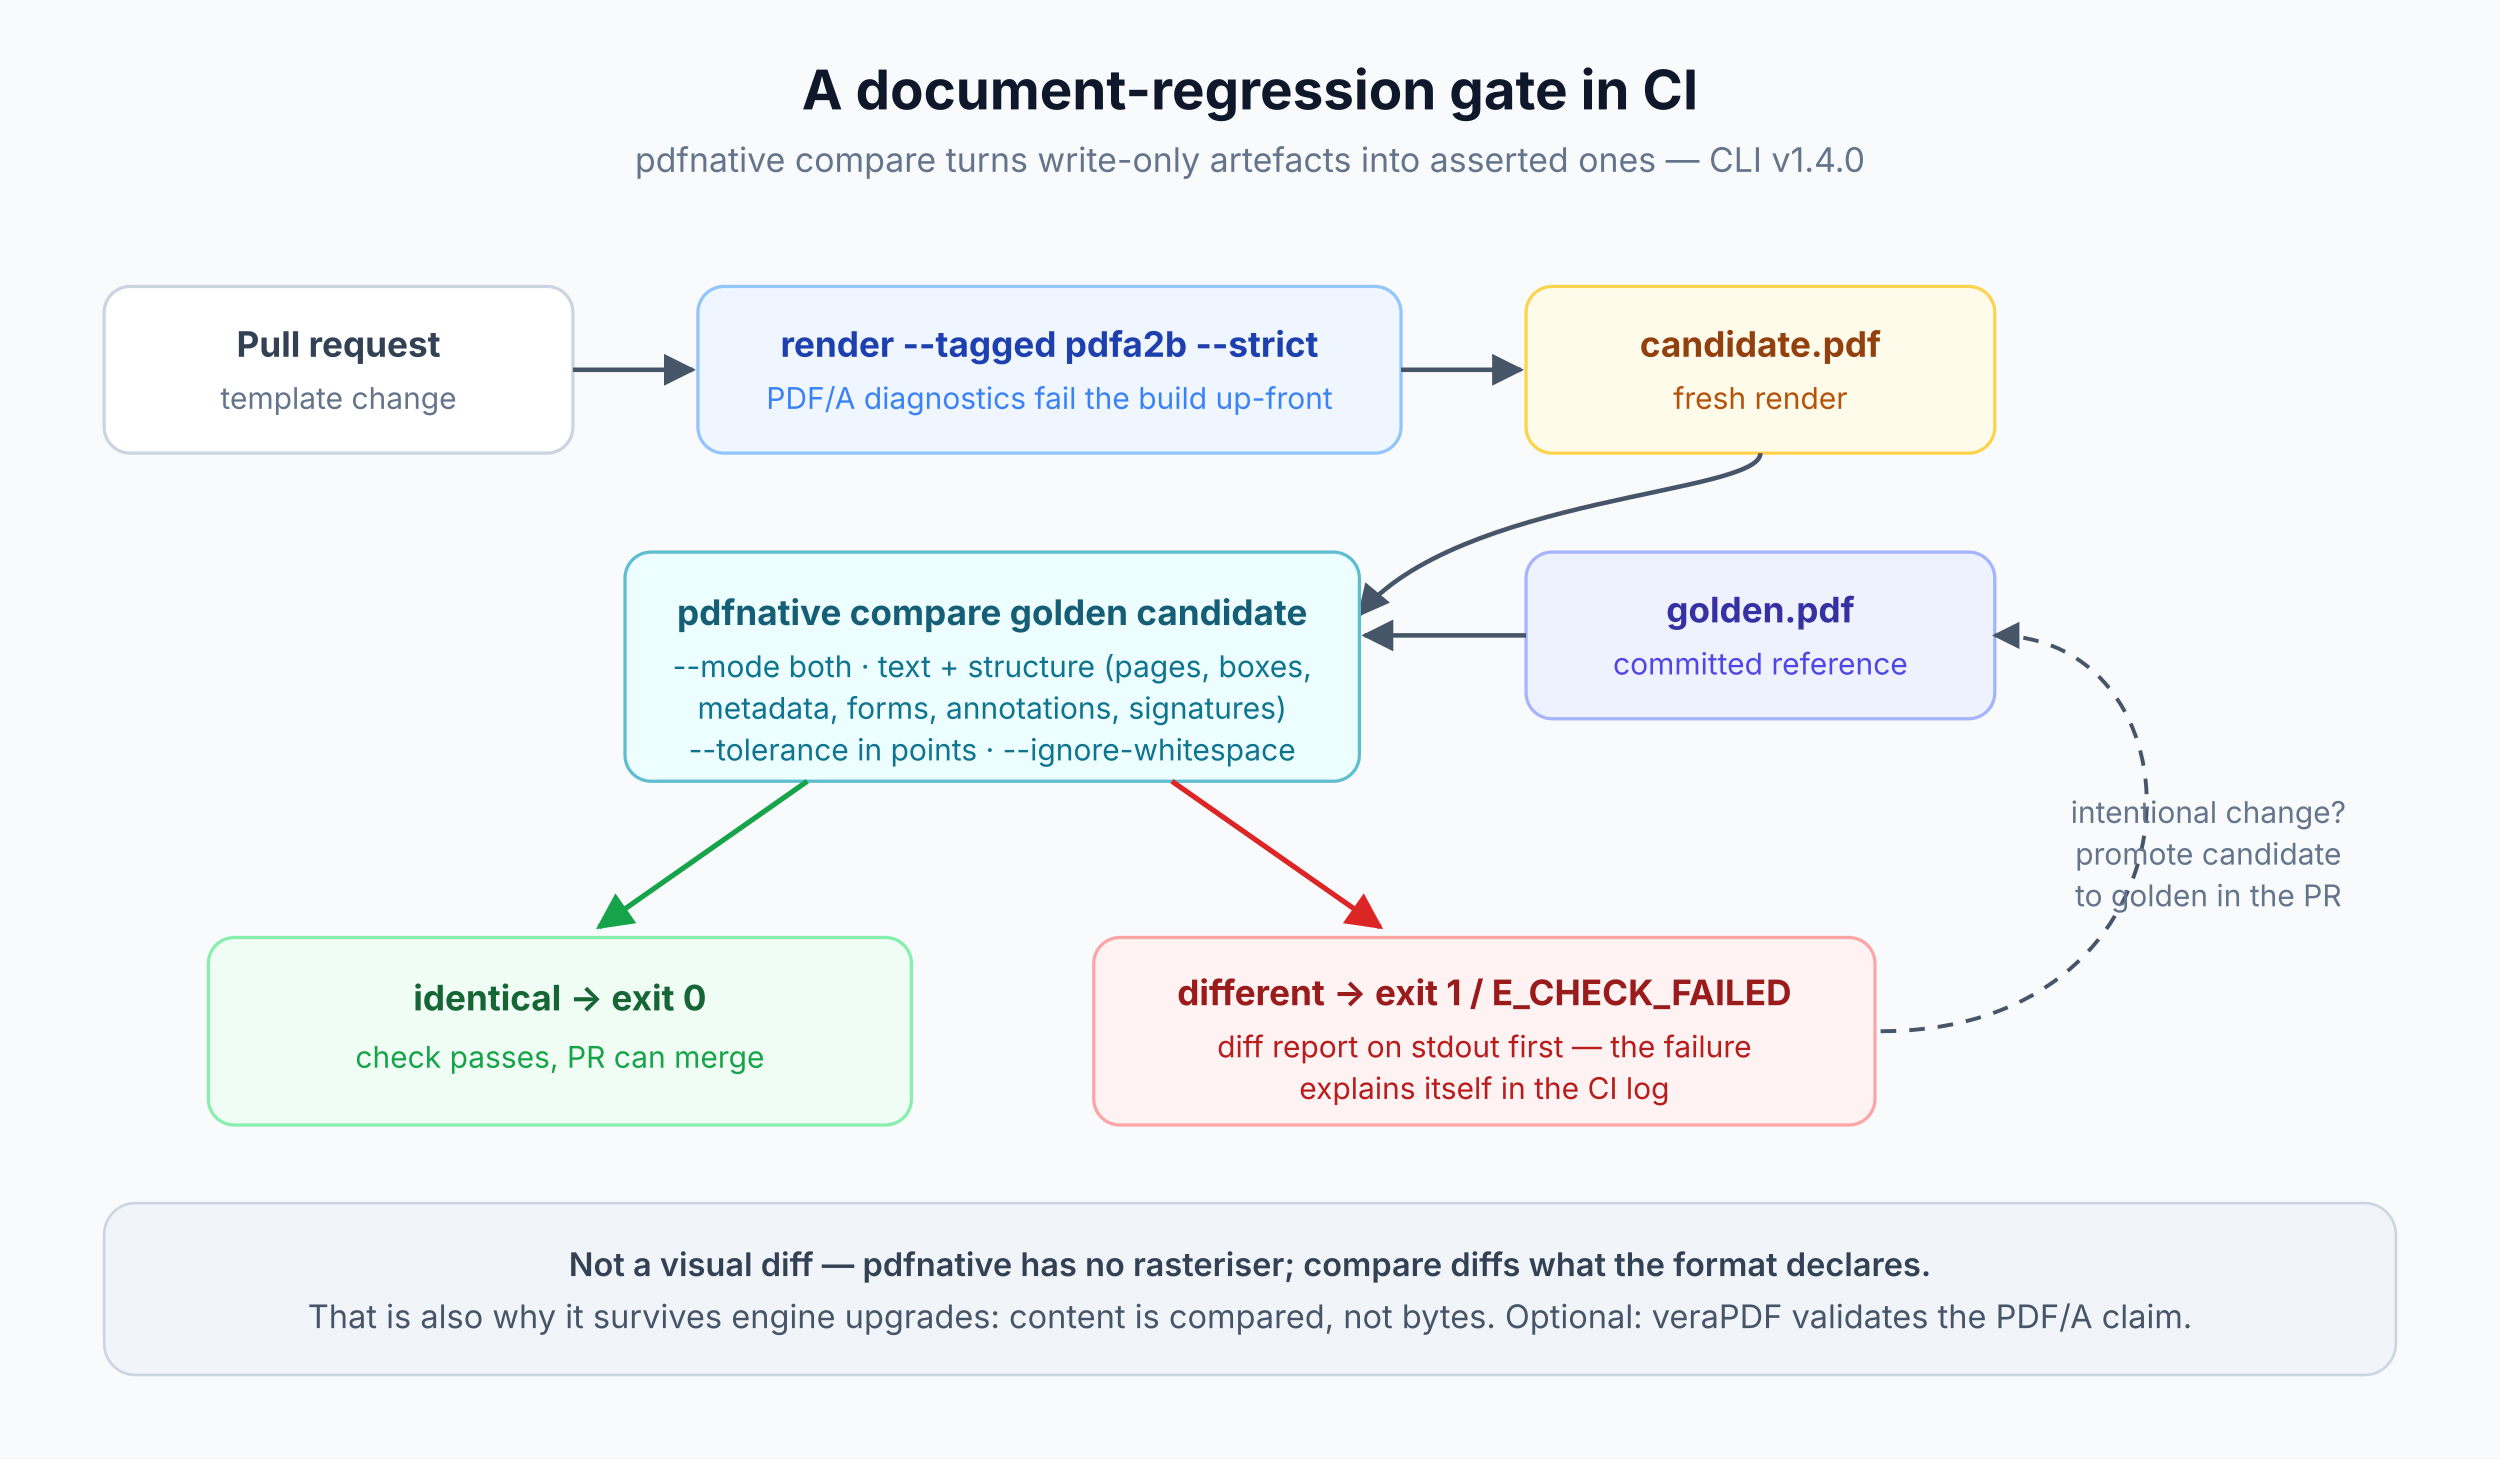
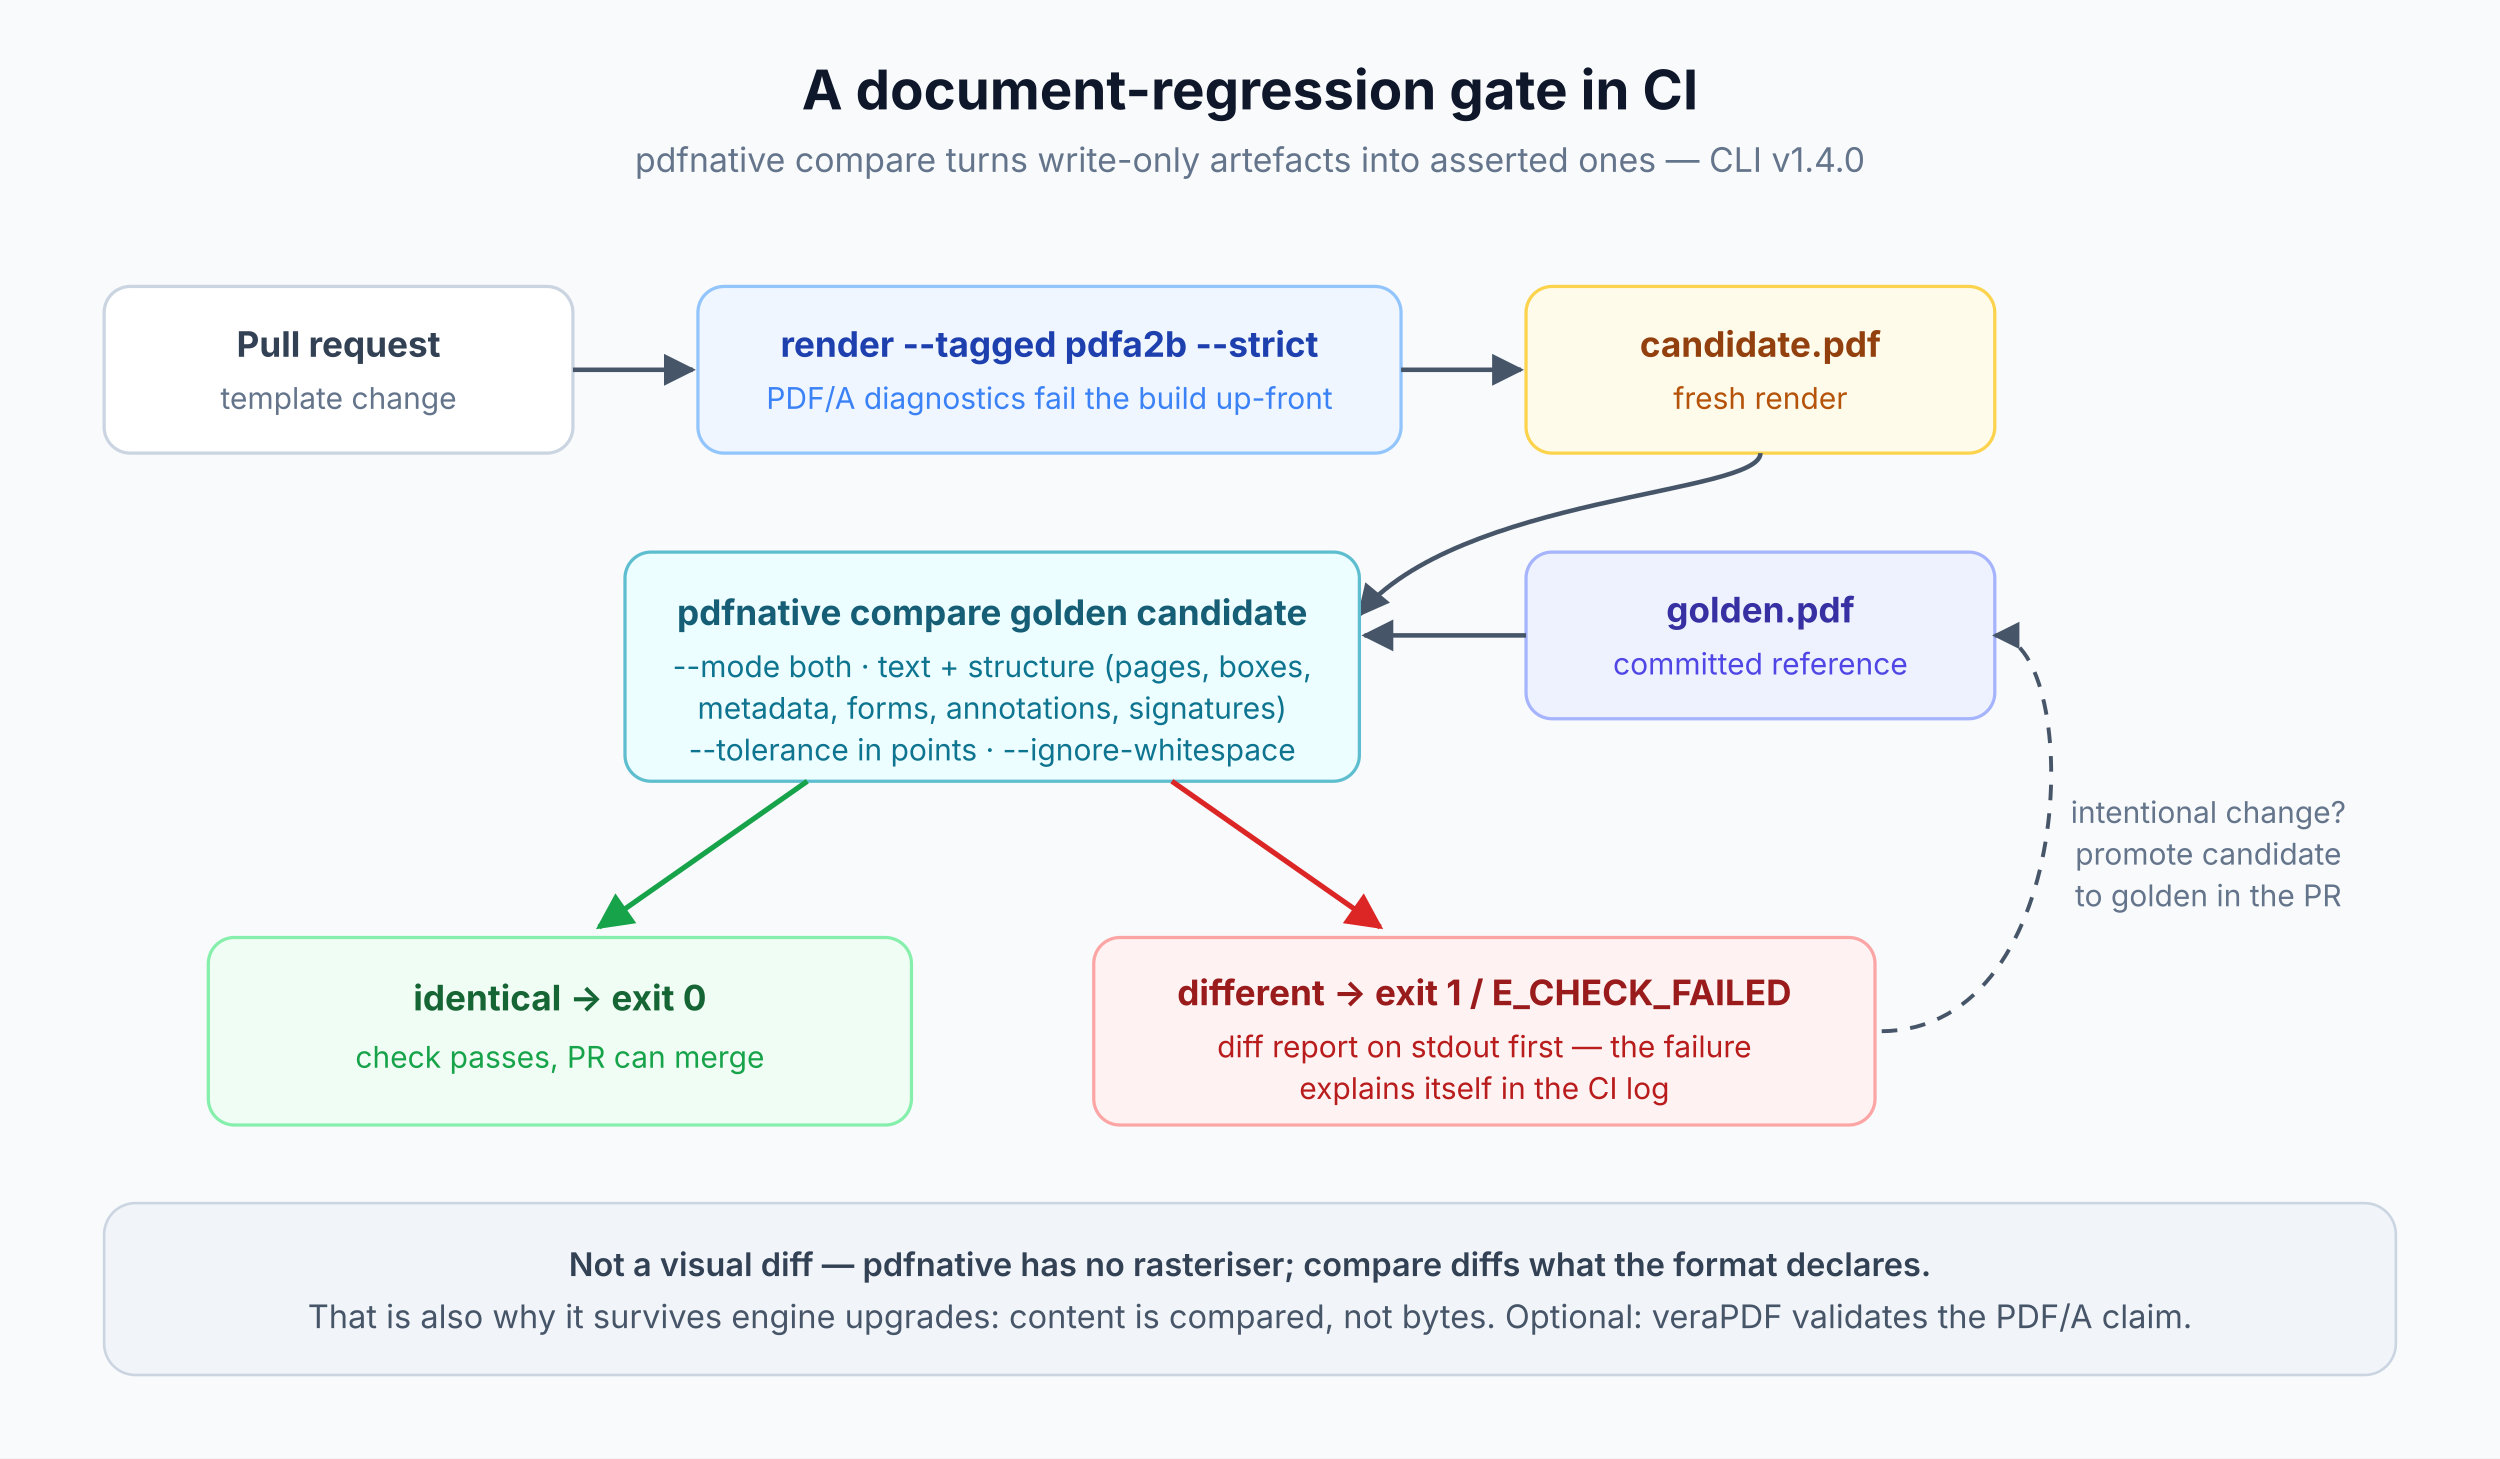
<svg xmlns="http://www.w3.org/2000/svg" viewBox="0 0 960 560" role="img" aria-labelledby="ucg-title ucg-desc" font-family="Inter,-apple-system,BlinkMacSystemFont,'Segoe UI',Roboto,'Helvetica Neue',Arial,sans-serif">
  <defs>
    <marker id="ucg-ah" viewBox="0 0 10 10" refX="9" refY="5" markerWidth="7" markerHeight="7" orient="auto-start-reverse">
      <path d="M0,0 L10,5 L0,10 z" fill="#475569" />
    </marker>
    <marker id="ucg-ah-green" viewBox="0 0 10 10" refX="9" refY="5" markerWidth="7" markerHeight="7" orient="auto-start-reverse">
      <path d="M0,0 L10,5 L0,10 z" fill="#16A34A" />
    </marker>
    <marker id="ucg-ah-red" viewBox="0 0 10 10" refX="9" refY="5" markerWidth="7" markerHeight="7" orient="auto-start-reverse">
      <path d="M0,0 L10,5 L0,10 z" fill="#DC2626" />
    </marker>
  </defs>
  <rect width="960" height="560" fill="#F8FAFC" />
  <text x="480" y="42" text-anchor="middle" font-size="21" font-weight="700" fill="#0F172A">A document-regression gate in CI</text>
  <text x="480" y="66" text-anchor="middle" font-size="13" fill="#64748B">pdfnative compare turns write-only artefacts into asserted ones — CLI v1.4.0</text>
  <rect x="40" y="110" width="180" height="64" rx="10" fill="#FFFFFF" stroke="#CBD5E1" stroke-width="1.25" />
  <text x="130" y="137" text-anchor="middle" font-size="13.5" font-weight="700" fill="#334155">Pull request</text>
  <text x="130" y="157" text-anchor="middle" font-size="11.5" fill="#64748B">template change</text>
  <line x1="220" y1="142" x2="266" y2="142" stroke="#475569" stroke-width="1.75" marker-end="url(#ucg-ah)" />
  <rect x="268" y="110" width="270" height="64" rx="10" fill="#EFF6FF" stroke="#93C5FD" stroke-width="1.25" />
  <text x="403" y="137" text-anchor="middle" font-size="13.5" font-weight="700" fill="#1E40AF">render --tagged pdfa2b --strict</text>
  <text x="403" y="157" text-anchor="middle" font-size="11.5" fill="#3B82F6">PDF/A diagnostics fail the build up-front</text>
  <line x1="538" y1="142" x2="584" y2="142" stroke="#475569" stroke-width="1.75" marker-end="url(#ucg-ah)" />
  <rect x="586" y="110" width="180" height="64" rx="10" fill="#FFFBEB" stroke="#FCD34D" stroke-width="1.25" />
  <text x="676" y="137" text-anchor="middle" font-size="13.5" font-weight="700" fill="#92400E">candidate.pdf</text>
  <text x="676" y="157" text-anchor="middle" font-size="11.5" fill="#B45309">fresh render</text>
  <rect x="586" y="212" width="180" height="64" rx="10" fill="#EEF2FF" stroke="#A5B4FC" stroke-width="1.25" />
  <text x="676" y="239" text-anchor="middle" font-size="13.5" font-weight="700" fill="#3730A3">golden.pdf</text>
  <text x="676" y="259" text-anchor="middle" font-size="11.5" fill="#4F46E5">committed reference</text>
-   <line x1="676" y1="174" x2="676" y2="200" stroke="#475569" stroke-width="0" />
-   <line x1="586" y1="142" x2="500" y2="142" stroke="#475569" stroke-width="0" />
  <path d="M676 174 C 676 190, 560 190, 522 236" fill="none" stroke="#475569" stroke-width="1.75" marker-end="url(#ucg-ah)" />
  <path d="M586 244 C 560 244, 540 244, 524 244" fill="none" stroke="#475569" stroke-width="1.75" marker-end="url(#ucg-ah)" />
  <rect x="240" y="212" width="282" height="88" rx="10" fill="#ECFEFF" stroke="#5EBECF" stroke-width="1.25" />
  <text x="381" y="240" text-anchor="middle" font-size="13.5" font-weight="700" fill="#155E75">pdfnative compare golden candidate</text>
  <text x="381" y="260" text-anchor="middle" font-size="11.5" fill="#0E7490">--mode both · text + structure (pages, boxes,</text>
  <text x="381" y="276" text-anchor="middle" font-size="11.5" fill="#0E7490">metadata, forms, annotations, signatures)</text>
  <text x="381" y="292" text-anchor="middle" font-size="11.5" fill="#0E7490">--tolerance in points · --ignore-whitespace</text>
  <line x1="310" y1="300" x2="230" y2="356" stroke="#16A34A" stroke-width="2" marker-end="url(#ucg-ah-green)" />
  <line x1="450" y1="300" x2="530" y2="356" stroke="#DC2626" stroke-width="2" marker-end="url(#ucg-ah-red)" />
  <rect x="80" y="360" width="270" height="72" rx="10" fill="#F0FDF4" stroke="#86EFAC" stroke-width="1.25" />
  <text x="215" y="388" text-anchor="middle" font-size="13.5" font-weight="700" fill="#166534">identical → exit 0</text>
  <text x="215" y="410" text-anchor="middle" font-size="11.5" fill="#16A34A">check passes, PR can merge</text>
  <rect x="420" y="360" width="300" height="72" rx="10" fill="#FEF2F2" stroke="#FCA5A5" stroke-width="1.25" />
  <text x="570" y="386" text-anchor="middle" font-size="13.5" font-weight="700" fill="#991B1B">different → exit 1 / E_CHECK_FAILED</text>
  <text x="570" y="406" text-anchor="middle" font-size="11.5" fill="#B91C1C">diff report on stdout first — the failure</text>
  <text x="570" y="422" text-anchor="middle" font-size="11.5" fill="#B91C1C">explains itself in the CI log</text>
-   <path d="M766 244 C 850 244, 850 396, 722 396" fill="none" stroke="#475569" stroke-width="1.5" stroke-dasharray="6 5" marker-start="url(#ucg-ah)" />
+   <path d="M766 244 C 800 244, 800 396, 722 396" fill="none" stroke="#475569" stroke-width="1.5" stroke-dasharray="6 5" marker-start="url(#ucg-ah)" />
  <text x="848" y="316" text-anchor="middle" font-size="11.5" fill="#64748B">intentional change?</text>
  <text x="848" y="332" text-anchor="middle" font-size="11.5" fill="#64748B">promote candidate</text>
  <text x="848" y="348" text-anchor="middle" font-size="11.5" fill="#64748B">to golden in the PR</text>
  <rect x="40" y="462" width="880" height="66" rx="12" fill="#F1F5F9" stroke="#CBD5E1" stroke-width="1" />
  <text x="480" y="490" text-anchor="middle" font-size="12.5" font-weight="600" fill="#334155">Not a visual diff — pdfnative has no rasteriser; compare diffs what the format declares.</text>
  <text x="480" y="510" text-anchor="middle" font-size="12.5" fill="#475569">That is also why it survives engine upgrades: content is compared, not bytes. Optional: veraPDF validates the PDF/A claim.</text>
</svg>
